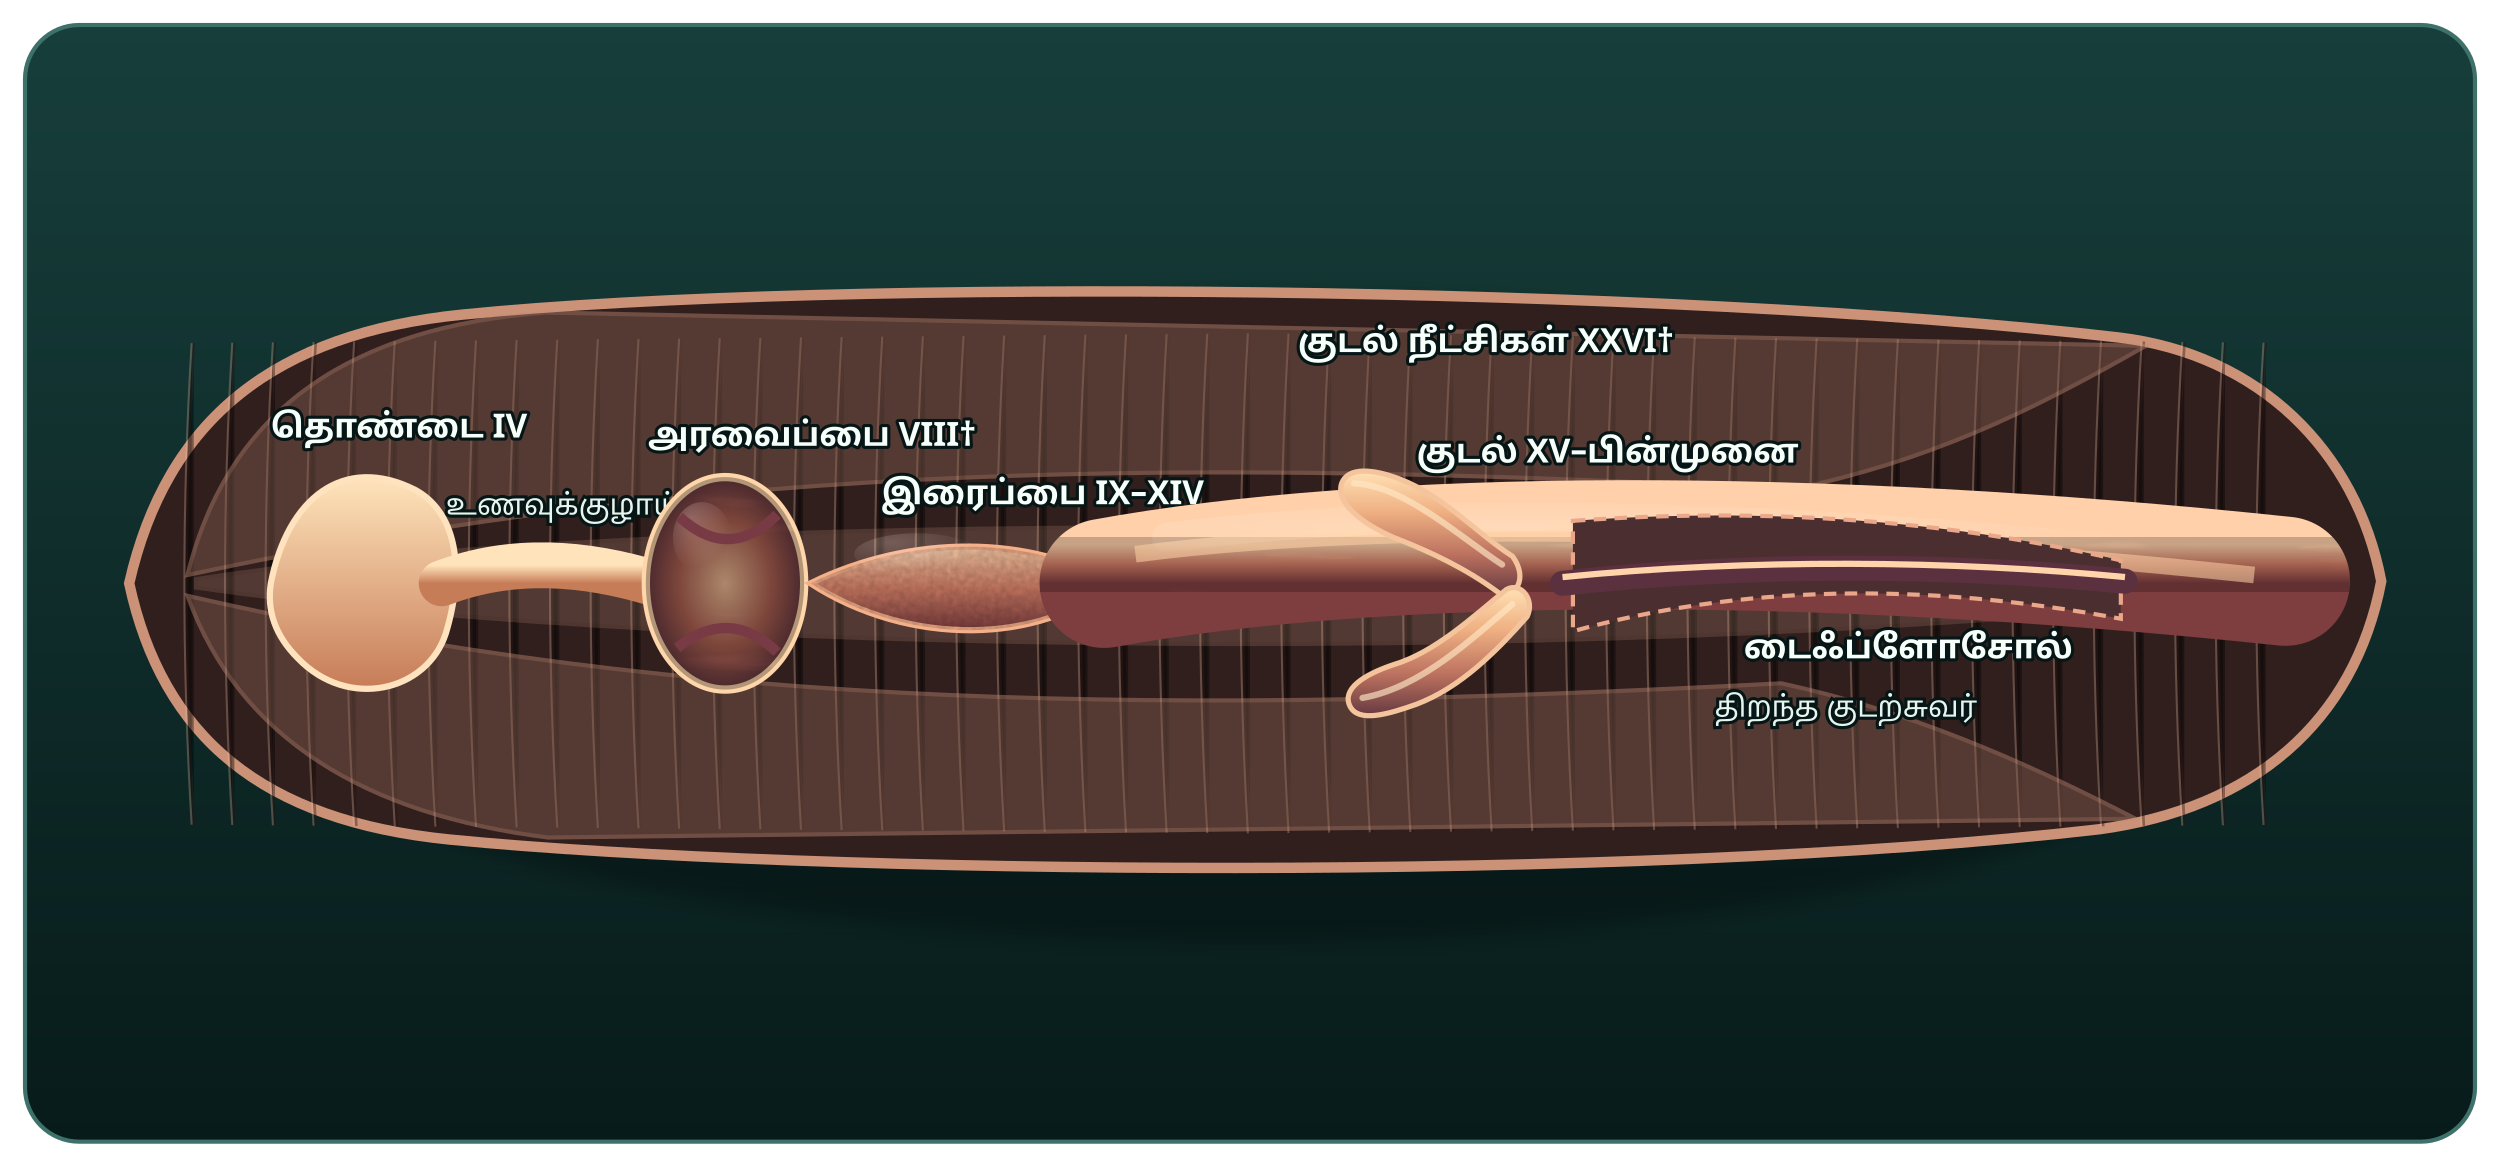
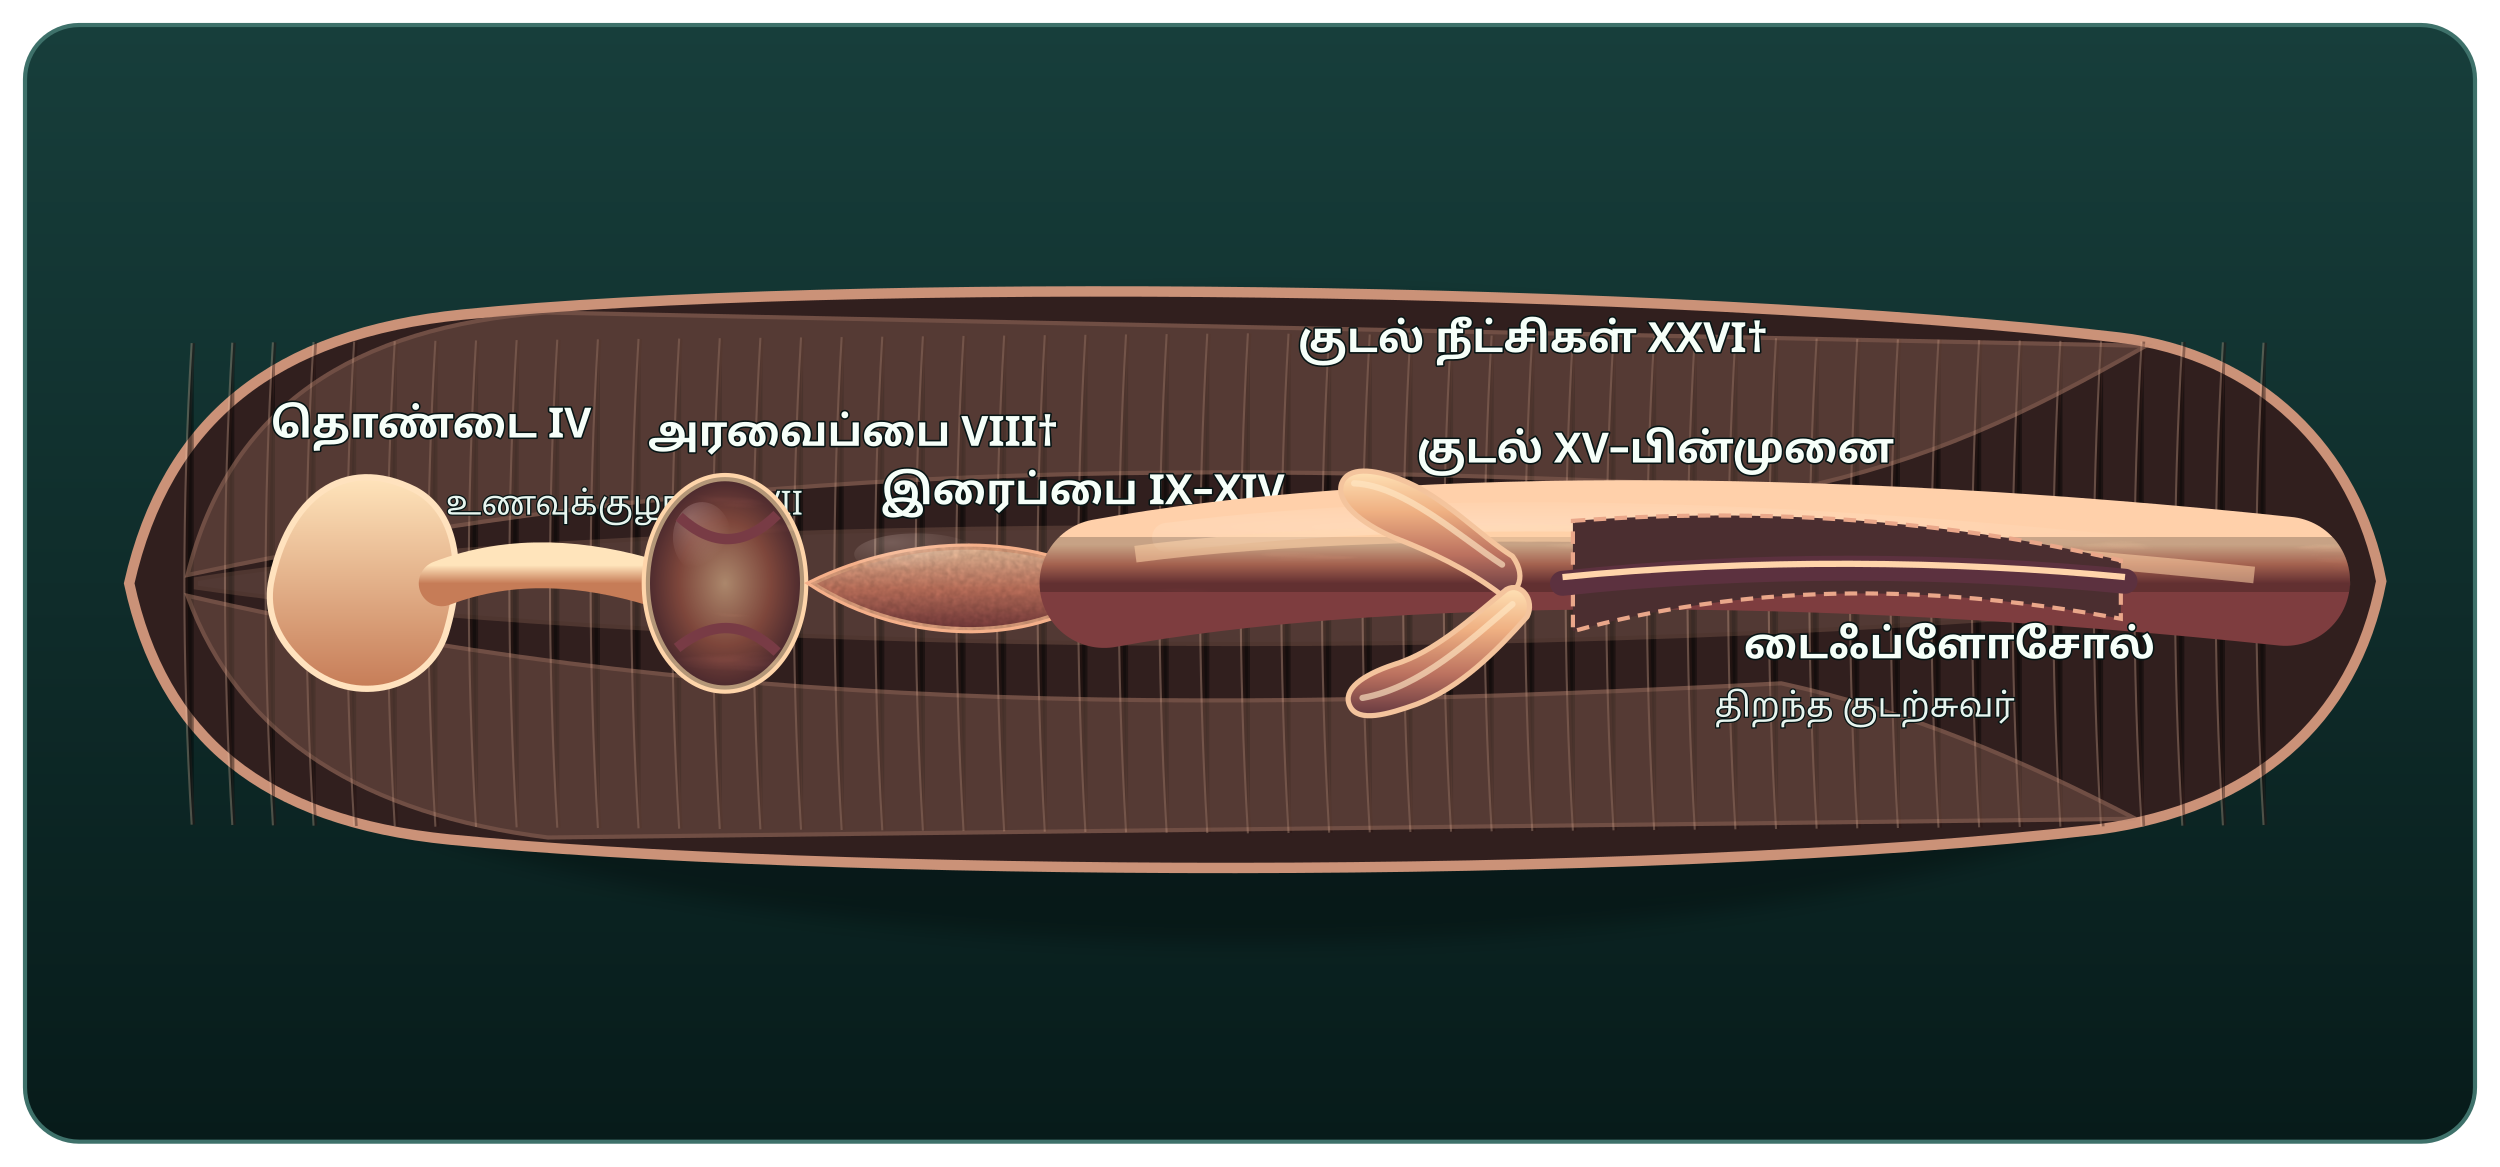
<svg xmlns="http://www.w3.org/2000/svg" id="anatomySvg" viewBox="0 0 1200 560" role="group" aria-labelledby="svgTitle svgDesc" style="transform: none; display: block;" lang="ta" xml:lang="ta" width="1200" height="560" class="motion-paused">
  <defs>
    <linearGradient id="trayGrad" x1="0" y1="0" x2="0" y2="1">
      <stop stop-color="#173e3b" />
      <stop offset="1" stop-color="#071b1a" />
    </linearGradient>
    <linearGradient id="skinGrad" x1="0" y1="0" x2="0" y2="1">
      <stop stop-color="#b87f69" />
      <stop offset=".42" stop-color="#8b5b4b" />
      <stop offset="1" stop-color="#593c35" />
    </linearGradient>
    <linearGradient id="gutGrad" x1="0" y1="0" x2="0" y2="1">
      <stop stop-color="#ffd0aa" />
      <stop offset=".5" stop-color="#d37e66" />
      <stop offset="1" stop-color="#7e3d3f" />
    </linearGradient>
    <linearGradient id="gutLight" x1="0" y1="0" x2="0" y2="1">
      <stop stop-color="#ffe4bb" />
      <stop offset="1" stop-color="#c67c57" />
    </linearGradient>
    <radialGradient id="gizzardGrad">
      <stop stop-color="#f4c099" />
      <stop offset=".58" stop-color="#b36454" />
      <stop offset="1" stop-color="#683940" />
    </radialGradient>
    <linearGradient id="vesselGrad" x1="0" y1="0" x2="1" y2="0">
      <stop stop-color="#8e1e34" />
      <stop offset=".45" stop-color="#ff6670" />
      <stop offset="1" stop-color="#8e1e34" />
    </linearGradient>
    <radialGradient id="reproGrad">
      <stop stop-color="#f3c8ff" />
      <stop offset=".7" stop-color="#a958c6" />
      <stop offset="1" stop-color="#54295f" />
    </radialGradient>
    <filter id="soft">
      <feGaussianBlur stdDeviation="5" />
    </filter>
    <marker id="arrowRed" markerWidth="8" markerHeight="8" refX="6" refY="3" orient="auto">
      <path d="M0 0L6 3L0 6Z" fill="#ff8991" />
    </marker>
    <marker id="arrowBlue" markerWidth="8" markerHeight="8" refX="6" refY="3" orient="auto">
      <path d="M0 0L6 3L0 6Z" fill="#7bd8ff" />
    </marker>
    <filter id="organicTexture" x="-20%" y="-20%" width="140%" height="140%">
      <feTurbulence type="fractalNoise" baseFrequency="0.012 0.09" numOctaves="4" seed="7" result="grain" />
      <feColorMatrix in="grain" type="matrix" values="0 0 0 0 0  0 0 0 0 0  0 0 0 0 0  0.85 0.85 0.85 0 0" result="grainAlpha" />
      <feComposite in="grainAlpha" in2="SourceGraphic" operator="in" />
    </filter>
    <filter id="fineGrain" x="-20%" y="-20%" width="140%" height="140%">
      <feTurbulence type="fractalNoise" baseFrequency="0.35" numOctaves="2" seed="3" result="fine" />
      <feColorMatrix in="fine" type="matrix" values="0 0 0 0 0  0 0 0 0 0  0 0 0 0 0  0.5 0.5 0.5 0 0" result="fineAlpha" />
      <feComposite in="fineAlpha" in2="SourceGraphic" operator="in" />
    </filter>
    <radialGradient id="glossHi" cx="34%" cy="20%" r="60%">
      <stop offset="0" stop-color="#fff" stop-opacity=".55" />
      <stop offset=".45" stop-color="#fff" stop-opacity=".1" />
      <stop offset="1" stop-color="#fff" stop-opacity="0" />
    </radialGradient>
    <radialGradient id="glossHiSmall" cx="30%" cy="22%" r="70%">
      <stop offset="0" stop-color="#fff" stop-opacity=".7" />
      <stop offset="1" stop-color="#fff" stop-opacity="0" />
    </radialGradient>
    <linearGradient id="skinGrad2" x1="0" y1="0" x2="0" y2="1">
      <stop stop-color="#c68a70" offset="0" />
      <stop offset=".18" stop-color="#a8664f" />
      <stop offset=".5" stop-color="#7d4438" />
      <stop offset=".78" stop-color="#5a352f" />
      <stop offset="1" stop-color="#3c211f" />
    </linearGradient>
    <radialGradient id="fleshGlow" cx="50%" cy="35%" r="65%">
      <stop offset="0" stop-color="#ffe0c8" stop-opacity=".5" />
      <stop offset="1" stop-color="#ffe0c8" stop-opacity="0" />
    </radialGradient>
    <clipPath id="externalClip">
      <path d="M65 280 C88 227 136 190 220 186 C470 180 841 183 1050 208 C1112 217 1140 245 1145 280 C1138 324 1095 350 1044 358 C784 384 420 377 218 374 C133 371 87 330 65 280 Z" />
    </clipPath>
    <linearGradient id="caecumPolish" x1="0" y1="0" x2="0" y2="1">
      <stop offset="0" stop-color="#ffe1b5" />
      <stop offset="0.33" stop-color="#efb082" />
      <stop offset="0.68" stop-color="#bb715f" />
      <stop offset="1" stop-color="#663940" />
    </linearGradient>
    <linearGradient id="nervePolish" x1="0" y1="0" x2="0" y2="1">
      <stop offset="0" stop-color="#fff3c1" />
      <stop offset="0.28" stop-color="#ffe179" />
      <stop offset="0.65" stop-color="#d8a43a" />
      <stop offset="1" stop-color="#805424" />
    </linearGradient>
    <linearGradient id="epidermisPolish" x1="0" y1="0" x2="0" y2="1">
      <stop offset="0" stop-color="#f8ccad" />
      <stop offset="0.4" stop-color="#d99c80" />
      <stop offset="1" stop-color="#8f594f" />
    </linearGradient>
    <linearGradient id="skinDepthPolish" x1="0" y1="0" x2="0" y2="1">
      <stop offset="0" stop-color="#b77d6c" />
      <stop offset="0.55" stop-color="#734e48" />
      <stop offset="1" stop-color="#382e32" />
    </linearGradient>
    <linearGradient id="mucusPolish" x1="0" y1="0" x2="0" y2="1">
      <stop offset="0" stop-color="#e6fcff" />
      <stop offset="0.28" stop-color="#ade4e5" />
      <stop offset="1" stop-color="#487f89" />
    </linearGradient>
    <radialGradient id="ganglionPolish" cx=".33" cy=".22" r=".85">
      <stop offset="0" stop-color="#fff8d2" />
      <stop offset="0.38" stop-color="#f7d565" />
      <stop offset="1" stop-color="#957026" />
    </radialGradient>
    <marker id="arrowGasIn" markerWidth="12" markerHeight="12" refX="10" refY="6" orient="auto" markerUnits="userSpaceOnUse">
      <path d="M0 0L12 6L0 12Z" fill="#85e2ff" />
    </marker>
    <marker id="arrowGasOut" markerWidth="12" markerHeight="12" refX="10" refY="6" orient="auto" markerUnits="userSpaceOnUse">
      <path d="M0 0L12 6L0 12Z" fill="#ffb0b7" />
    </marker>
  </defs>
  <rect x="12" y="12" width="1176" height="536" rx="26" fill="url(#trayGrad)" stroke="#3e716a" stroke-width="2" />
  <ellipse cx="600" cy="297" rx="526" ry="155" fill="#000" opacity=".28" filter="url(#soft)" id="bodyShadow" style="display: inline;" />
  <path id="bodyBase" d="M62 280C80 201 132 160 222 151C402 133 802 137 1017 162C1084 170 1131 216 1143 279C1130 347 1081 388 1008 398C785 424 389 420 216 403C126 394 78 354 62 280Z" fill="#311f1e" stroke="#cb9278" stroke-width="5" style="display: inline;" />
  <g id="segments" aria-hidden="true" style="display: inline;">
    <path class="segment-shadow" d="M93 164.68Q86 280 93 395.84" style="stroke: #2a1210; stroke-width: 1.4; opacity: 0.4;" />
    <path class="segment-line" d="M92 164.68Q85 280 92 395.84" style="stroke: #f0c6a8; stroke-width: 1; opacity: 0.28;" />
    <path class="segment-shadow" d="M112.5 164.5Q105.5 280 112.5 396" style="stroke: #2a1210; stroke-width: 1.4; opacity: 0.4;" />
    <path class="segment-line" d="M111.5 164.5Q104.5 280 111.5 396" style="stroke: #f0c6a8; stroke-width: 1; opacity: 0.28;" />
    <path class="segment-shadow" d="M132 164.32Q125 280 132 396.16" style="stroke: #2a1210; stroke-width: 1.4; opacity: 0.4;" />
    <path class="segment-line" d="M131 164.32Q124 280 131 396.16" style="stroke: #f0c6a8; stroke-width: 1; opacity: 0.28;" />
    <path class="segment-shadow" d="M151.5 164.14Q144.5 280 151.5 396.32" style="stroke: #2a1210; stroke-width: 1.4; opacity: 0.4;" />
    <path class="segment-line" d="M150.5 164.14Q143.5 280 150.5 396.32" style="stroke: #f0c6a8; stroke-width: 1; opacity: 0.28;" />
    <path class="segment-shadow" d="M171 163.96Q164 280 171 396.48" style="stroke: #2a1210; stroke-width: 1.4; opacity: 0.4;" />
    <path class="segment-line" d="M170 163.96Q163 280 170 396.48" style="stroke: #f0c6a8; stroke-width: 1; opacity: 0.28;" />
    <path class="segment-shadow" d="M190.5 163.78Q183.5 280 190.5 396.64" style="stroke: #2a1210; stroke-width: 1.4; opacity: 0.4;" />
    <path class="segment-line" d="M189.5 163.78Q182.5 280 189.5 396.64" style="stroke: #f0c6a8; stroke-width: 1; opacity: 0.28;" />
    <path class="segment-shadow" d="M210 163.6Q203 280 210 396.8" style="stroke: #2a1210; stroke-width: 1.4; opacity: 0.4;" />
    <path class="segment-line" d="M209 163.6Q202 280 209 396.8" style="stroke: #f0c6a8; stroke-width: 1; opacity: 0.28;" />
    <path class="segment-shadow" d="M229.5 163.42Q222.5 280 229.5 396.96" style="stroke: #2a1210; stroke-width: 1.4; opacity: 0.4;" />
    <path class="segment-line" d="M228.5 163.42Q221.5 280 228.5 396.96" style="stroke: #f0c6a8; stroke-width: 1; opacity: 0.28;" />
    <path class="segment-shadow" d="M249 163.24Q242 280 249 397.12" style="stroke: #2a1210; stroke-width: 1.4; opacity: 0.4;" />
    <path class="segment-line" d="M248 163.24Q241 280 248 397.12" style="stroke: #f0c6a8; stroke-width: 1; opacity: 0.28;" />
    <path class="segment-shadow" d="M268.5 163.06Q261.5 280 268.5 397.28" style="stroke: #2a1210; stroke-width: 1.4; opacity: 0.4;" />
    <path class="segment-line" d="M267.5 163.06Q260.5 280 267.5 397.28" style="stroke: #f0c6a8; stroke-width: 1; opacity: 0.28;" />
    <path class="segment-shadow" d="M288 162.88Q281 280 288 397.44" style="stroke: #2a1210; stroke-width: 1.4; opacity: 0.4;" />
    <path class="segment-line" d="M287 162.88Q280 280 287 397.44" style="stroke: #f0c6a8; stroke-width: 1; opacity: 0.28;" />
    <path class="segment-shadow" d="M307.5 162.7Q300.5 280 307.5 397.6" style="stroke: #2a1210; stroke-width: 1.4; opacity: 0.4;" />
    <path class="segment-line" d="M306.5 162.7Q299.5 280 306.5 397.6" style="stroke: #f0c6a8; stroke-width: 1; opacity: 0.28;" />
    <path class="segment-shadow" d="M327 162.52Q320 280 327 397.76" style="stroke: #2a1210; stroke-width: 1.4; opacity: 0.4;" />
    <path class="segment-line" d="M326 162.52Q319 280 326 397.76" style="stroke: #f0c6a8; stroke-width: 1; opacity: 0.28;" />
    <path class="segment-shadow" d="M346.5 162.34Q339.5 280 346.5 397.92" style="stroke: #2a1210; stroke-width: 1.4; opacity: 0.4;" />
    <path class="segment-line" d="M345.5 162.34Q338.5 280 345.5 397.92" style="stroke: #f0c6a8; stroke-width: 1; opacity: 0.28;" />
    <path class="segment-shadow" d="M366 162.16Q359 280 366 398.08" style="stroke: #2a1210; stroke-width: 1.4; opacity: 0.4;" />
    <path class="segment-line" d="M365 162.16Q358 280 365 398.08" style="stroke: #f0c6a8; stroke-width: 1; opacity: 0.28;" />
    <path class="segment-shadow" d="M385.5 161.98Q378.5 280 385.5 398.24" style="stroke: #2a1210; stroke-width: 1.4; opacity: 0.4;" />
    <path class="segment-line" d="M384.5 161.98Q377.5 280 384.5 398.24" style="stroke: #f0c6a8; stroke-width: 1; opacity: 0.28;" />
    <path class="segment-shadow" d="M405 161.8Q398 280 405 398.4" style="stroke: #2a1210; stroke-width: 1.4; opacity: 0.4;" />
    <path class="segment-line" d="M404 161.8Q397 280 404 398.4" style="stroke: #f0c6a8; stroke-width: 1; opacity: 0.28;" />
    <path class="segment-shadow" d="M424.5 161.62Q417.5 280 424.5 398.56" style="stroke: #2a1210; stroke-width: 1.4; opacity: 0.4;" />
    <path class="segment-line" d="M423.5 161.62Q416.5 280 423.5 398.56" style="stroke: #f0c6a8; stroke-width: 1; opacity: 0.28;" />
    <path class="segment-shadow" d="M444 161.44Q437 280 444 398.72" style="stroke: #2a1210; stroke-width: 1.4; opacity: 0.4;" />
    <path class="segment-line" d="M443 161.44Q436 280 443 398.72" style="stroke: #f0c6a8; stroke-width: 1; opacity: 0.28;" />
    <path class="segment-shadow" d="M463.5 161.26Q456.5 280 463.5 398.88" style="stroke: #2a1210; stroke-width: 1.4; opacity: 0.4;" />
    <path class="segment-line" d="M462.5 161.26Q455.5 280 462.5 398.88" style="stroke: #f0c6a8; stroke-width: 1; opacity: 0.28;" />
    <path class="segment-shadow" d="M483 161.08Q476 280 483 399.04" style="stroke: #2a1210; stroke-width: 1.4; opacity: 0.4;" />
    <path class="segment-line" d="M482 161.08Q475 280 482 399.04" style="stroke: #f0c6a8; stroke-width: 1; opacity: 0.28;" />
    <path class="segment-shadow" d="M502.5 160.9Q495.5 280 502.5 399.2" style="stroke: #2a1210; stroke-width: 1.4; opacity: 0.4;" />
    <path class="segment-line" d="M501.5 160.9Q494.5 280 501.5 399.2" style="stroke: #f0c6a8; stroke-width: 1; opacity: 0.28;" />
    <path class="segment-shadow" d="M522 160.72Q515 280 522 399.36" style="stroke: #2a1210; stroke-width: 1.4; opacity: 0.4;" />
    <path class="segment-line" d="M521 160.72Q514 280 521 399.36" style="stroke: #f0c6a8; stroke-width: 1; opacity: 0.28;" />
    <path class="segment-shadow" d="M541.5 160.54Q534.5 280 541.5 399.52" style="stroke: #2a1210; stroke-width: 1.4; opacity: 0.4;" />
    <path class="segment-line" d="M540.5 160.54Q533.5 280 540.5 399.52" style="stroke: #f0c6a8; stroke-width: 1; opacity: 0.28;" />
    <path class="segment-shadow" d="M561 160.36Q554 280 561 399.68" style="stroke: #2a1210; stroke-width: 1.4; opacity: 0.4;" />
    <path class="segment-line" d="M560 160.36Q553 280 560 399.68" style="stroke: #f0c6a8; stroke-width: 1; opacity: 0.28;" />
    <path class="segment-shadow" d="M580.5 160.18Q573.5 280 580.5 399.84" style="stroke: #2a1210; stroke-width: 1.4; opacity: 0.4;" />
    <path class="segment-line" d="M579.5 160.18Q572.5 280 579.5 399.84" style="stroke: #f0c6a8; stroke-width: 1; opacity: 0.28;" />
    <path class="segment-shadow" d="M600 160Q593 280 600 400" style="stroke: #2a1210; stroke-width: 1.4; opacity: 0.4;" />
    <path class="segment-line" d="M599 160Q592 280 599 400" style="stroke: #f0c6a8; stroke-width: 1; opacity: 0.28;" />
    <path class="segment-shadow" d="M619.5 160.18Q612.5 280 619.5 399.84" style="stroke: #2a1210; stroke-width: 1.4; opacity: 0.4;" />
    <path class="segment-line" d="M618.5 160.18Q611.5 280 618.5 399.84" style="stroke: #f0c6a8; stroke-width: 1; opacity: 0.28;" />
    <path class="segment-shadow" d="M639 160.36Q632 280 639 399.68" style="stroke: #2a1210; stroke-width: 1.4; opacity: 0.4;" />
    <path class="segment-line" d="M638 160.36Q631 280 638 399.68" style="stroke: #f0c6a8; stroke-width: 1; opacity: 0.28;" />
    <path class="segment-shadow" d="M658.5 160.54Q651.5 280 658.5 399.52" style="stroke: #2a1210; stroke-width: 1.4; opacity: 0.4;" />
    <path class="segment-line" d="M657.5 160.54Q650.5 280 657.5 399.52" style="stroke: #f0c6a8; stroke-width: 1; opacity: 0.28;" />
    <path class="segment-shadow" d="M678 160.72Q671 280 678 399.36" style="stroke: #2a1210; stroke-width: 1.4; opacity: 0.4;" />
    <path class="segment-line" d="M677 160.72Q670 280 677 399.36" style="stroke: #f0c6a8; stroke-width: 1; opacity: 0.28;" />
    <path class="segment-shadow" d="M697.5 160.9Q690.5 280 697.5 399.2" style="stroke: #2a1210; stroke-width: 1.4; opacity: 0.4;" />
    <path class="segment-line" d="M696.5 160.9Q689.5 280 696.5 399.2" style="stroke: #f0c6a8; stroke-width: 1; opacity: 0.28;" />
    <path class="segment-shadow" d="M717 161.08Q710 280 717 399.04" style="stroke: #2a1210; stroke-width: 1.4; opacity: 0.4;" />
    <path class="segment-line" d="M716 161.08Q709 280 716 399.04" style="stroke: #f0c6a8; stroke-width: 1; opacity: 0.28;" />
    <path class="segment-shadow" d="M736.5 161.26Q729.5 280 736.5 398.88" style="stroke: #2a1210; stroke-width: 1.4; opacity: 0.4;" />
    <path class="segment-line" d="M735.5 161.26Q728.5 280 735.5 398.88" style="stroke: #f0c6a8; stroke-width: 1; opacity: 0.28;" />
    <path class="segment-shadow" d="M756 161.44Q749 280 756 398.72" style="stroke: #2a1210; stroke-width: 1.4; opacity: 0.4;" />
    <path class="segment-line" d="M755 161.44Q748 280 755 398.72" style="stroke: #f0c6a8; stroke-width: 1; opacity: 0.28;" />
    <path class="segment-shadow" d="M775.5 161.62Q768.5 280 775.5 398.56" style="stroke: #2a1210; stroke-width: 1.4; opacity: 0.4;" />
    <path class="segment-line" d="M774.5 161.62Q767.5 280 774.5 398.56" style="stroke: #f0c6a8; stroke-width: 1; opacity: 0.28;" />
    <path class="segment-shadow" d="M795 161.8Q788 280 795 398.4" style="stroke: #2a1210; stroke-width: 1.4; opacity: 0.4;" />
    <path class="segment-line" d="M794 161.8Q787 280 794 398.4" style="stroke: #f0c6a8; stroke-width: 1; opacity: 0.28;" />
    <path class="segment-shadow" d="M814.5 161.98Q807.5 280 814.5 398.24" style="stroke: #2a1210; stroke-width: 1.4; opacity: 0.4;" />
    <path class="segment-line" d="M813.5 161.98Q806.5 280 813.5 398.24" style="stroke: #f0c6a8; stroke-width: 1; opacity: 0.28;" />
    <path class="segment-shadow" d="M834 162.16Q827 280 834 398.08" style="stroke: #2a1210; stroke-width: 1.4; opacity: 0.4;" />
    <path class="segment-line" d="M833 162.16Q826 280 833 398.08" style="stroke: #f0c6a8; stroke-width: 1; opacity: 0.28;" />
    <path class="segment-shadow" d="M853.5 162.34Q846.5 280 853.5 397.92" style="stroke: #2a1210; stroke-width: 1.4; opacity: 0.4;" />
    <path class="segment-line" d="M852.5 162.34Q845.5 280 852.5 397.92" style="stroke: #f0c6a8; stroke-width: 1; opacity: 0.28;" />
    <path class="segment-shadow" d="M873 162.52Q866 280 873 397.76" style="stroke: #2a1210; stroke-width: 1.4; opacity: 0.4;" />
    <path class="segment-line" d="M872 162.52Q865 280 872 397.76" style="stroke: #f0c6a8; stroke-width: 1; opacity: 0.28;" />
    <path class="segment-shadow" d="M892.5 162.7Q885.5 280 892.5 397.6" style="stroke: #2a1210; stroke-width: 1.4; opacity: 0.4;" />
    <path class="segment-line" d="M891.5 162.7Q884.5 280 891.5 397.6" style="stroke: #f0c6a8; stroke-width: 1; opacity: 0.28;" />
    <path class="segment-shadow" d="M912 162.88Q905 280 912 397.44" style="stroke: #2a1210; stroke-width: 1.4; opacity: 0.4;" />
    <path class="segment-line" d="M911 162.88Q904 280 911 397.44" style="stroke: #f0c6a8; stroke-width: 1; opacity: 0.28;" />
    <path class="segment-shadow" d="M931.5 163.06Q924.5 280 931.5 397.28" style="stroke: #2a1210; stroke-width: 1.4; opacity: 0.4;" />
    <path class="segment-line" d="M930.5 163.06Q923.5 280 930.5 397.28" style="stroke: #f0c6a8; stroke-width: 1; opacity: 0.28;" />
    <path class="segment-shadow" d="M951 163.24Q944 280 951 397.12" style="stroke: #2a1210; stroke-width: 1.4; opacity: 0.4;" />
    <path class="segment-line" d="M950 163.24Q943 280 950 397.12" style="stroke: #f0c6a8; stroke-width: 1; opacity: 0.28;" />
    <path class="segment-shadow" d="M970.5 163.42Q963.5 280 970.5 396.96" style="stroke: #2a1210; stroke-width: 1.4; opacity: 0.4;" />
    <path class="segment-line" d="M969.5 163.42Q962.5 280 969.5 396.96" style="stroke: #f0c6a8; stroke-width: 1; opacity: 0.28;" />
    <path class="segment-shadow" d="M990 163.6Q983 280 990 396.8" style="stroke: #2a1210; stroke-width: 1.4; opacity: 0.4;" />
    <path class="segment-line" d="M989 163.6Q982 280 989 396.8" style="stroke: #f0c6a8; stroke-width: 1; opacity: 0.28;" />
    <path class="segment-shadow" d="M1009.5 163.78Q1002.5 280 1009.5 396.64" style="stroke: #2a1210; stroke-width: 1.4; opacity: 0.4;" />
    <path class="segment-line" d="M1008.5 163.78Q1001.5 280 1008.5 396.64" style="stroke: #f0c6a8; stroke-width: 1; opacity: 0.28;" />
    <path class="segment-shadow" d="M1029 163.96Q1022 280 1029 396.48" style="stroke: #2a1210; stroke-width: 1.4; opacity: 0.4;" />
    <path class="segment-line" d="M1028 163.96Q1021 280 1028 396.48" style="stroke: #f0c6a8; stroke-width: 1; opacity: 0.28;" />
    <path class="segment-shadow" d="M1048.5 164.14Q1041.5 280 1048.5 396.32" style="stroke: #2a1210; stroke-width: 1.4; opacity: 0.4;" />
    <path class="segment-line" d="M1047.5 164.14Q1040.5 280 1047.5 396.32" style="stroke: #f0c6a8; stroke-width: 1; opacity: 0.28;" />
    <path class="segment-shadow" d="M1068 164.32Q1061 280 1068 396.16" style="stroke: #2a1210; stroke-width: 1.4; opacity: 0.4;" />
    <path class="segment-line" d="M1067 164.32Q1060 280 1067 396.16" style="stroke: #f0c6a8; stroke-width: 1; opacity: 0.28;" />
    <path class="segment-shadow" d="M1087.5 164.5Q1080.5 280 1087.5 396" style="stroke: #2a1210; stroke-width: 1.4; opacity: 0.4;" />
    <path class="segment-line" d="M1086.5 164.5Q1079.5 280 1086.5 396" style="stroke: #f0c6a8; stroke-width: 1; opacity: 0.28;" />
  </g>
  <g id="internalFlaps" aria-hidden="true" style="display: inline;">
    <path class="flap" d="M90 276C110 195 170 157 262 150L1030 166C972 199 926 221 860 235C573 220 345 221 90 276Z" style="fill: #835d4f; stroke: #c18b74; stroke-width: 2; opacity: 0.44;" />
    <path class="flap" d="M90 286C115 355 176 391 263 402L1025 393C969 364 915 341 855 328C566 343 335 342 90 286Z" style="fill: #835d4f; stroke: #c18b74; stroke-width: 2; opacity: 0.44;" />
    <path d="M94 278C310 244 813 245 1128 280C840 320 335 317 94 282Z" fill="#e9b394" opacity=".18" stroke="#d9a080" stroke-width="2" />
  </g>
  <g id="layer-digestive" class="layer active" style="display: inline;">
    <g class="svg-structure" data-structure="pharynx" tabindex="0" role="button" aria-hidden="false" aria-disabled="false" aria-label="தசைமிகு தொண்டை">
      <ellipse class="hit" cx="176" cy="280" rx="55" ry="66" style="fill: none; stroke: none; stroke-width: 12px;" />
      <path d="M130 280C138 239 165 218 199 235C218 245 224 271 214 304C205 332 167 341 143 316C132 305 128 293 130 280Z" fill="url(#gutLight)" stroke="#ffe2be" stroke-width="3" />
-       <text x="130" y="210" class="organ-label" data-en-label="Pharynx IV" data-en-x="130" data-en-y="210" data-en-font="" lang="ta" xml:lang="ta" style="font-size: 16px; fill: #f6fff9; stroke: #061515; stroke-width: 3; stroke-linejoin: round; font-weight: 700; letter-spacing: 0; font-family: Noto Sans Tamil;" paint-order="stroke" id="proof-label-0">
+       <text x="130" y="210" class="organ-label" data-en-label="Pharynx IV" data-en-x="130" data-en-y="210" data-en-font="" lang="ta" xml:lang="ta" style="font-size: 20px; fill: #f6fff9; stroke: #061515; stroke-width: 1.5; stroke-linejoin: round; font-weight: 750; letter-spacing: 0; font-family: Noto Sans Tamil;" paint-order="stroke" id="proof-label-0">
        <tspan x="130" dy="0">தொண்டை IV</tspan>
      </text>
    </g>
    <g class="svg-structure" data-structure="oesophagus" tabindex="0" role="button" aria-hidden="false" aria-disabled="false" aria-label="உணவுக்குழாய்">
      <path class="hit" d="M212 280C246 267 281 270 314 280" fill="none" stroke="transparent" stroke-width="45" style="fill: none; stroke: none; stroke-width: 12px;" />
      <path d="M212 280C246 267 281 270 314 280" fill="none" stroke="url(#gutLight)" stroke-width="22" stroke-linecap="round" />
-       <text x="214" y="247" class="micro-label" data-en-label="Oesophagus V–VII" data-en-x="224" data-en-y="246" data-en-font="" lang="ta" xml:lang="ta" style="font-size: 14px; fill: #e7f5ef; stroke: #061515; stroke-width: 3; letter-spacing: 0; font-family: Noto Sans Tamil;" paint-order="stroke" id="proof-label-1">
+       <text x="214" y="247" class="micro-label" data-en-label="Oesophagus V–VII" data-en-x="224" data-en-y="246" data-en-font="" lang="ta" xml:lang="ta" style="font-size: 16px; fill: #e7f5ef; stroke: #061515; stroke-width: 1.2; letter-spacing: 0; font-family: Noto Sans Tamil;" paint-order="stroke" id="proof-label-1">
        <tspan x="214" dy="0">உணவுக்குழாய் V–VII</tspan>
      </text>
    </g>
    <g class="svg-structure" data-structure="gizzard" tabindex="0" role="button" aria-hidden="false" aria-disabled="false" aria-label="அரவைப்பை">
      <ellipse class="hit" cx="348" cy="280" rx="48" ry="63" style="fill: none; stroke: none; stroke-width: 12px;" />
      <ellipse cx="348" cy="280" rx="38" ry="51" fill="url(#gizzardGrad)" stroke="#ffd5aa" stroke-width="4" />
      <ellipse cx="348" cy="280" rx="38" ry="51" fill="#3a1418" filter="url(#organicTexture)" opacity=".3" style="mix-blend-mode:multiply;pointer-events:none" class="texture-overlay" />
      <ellipse cx="337" cy="258" rx="14" ry="17" fill="url(#glossHiSmall)" style="mix-blend-mode:soft-light;pointer-events:none" />
      <path d="M326 248Q350 270 373 247M325 311Q350 291 373 313" fill="none" stroke="#783b45" stroke-width="5" />
-       <text x="311" y="214" class="organ-label" data-en-label="Gizzard VIII†" data-en-x="311" data-en-y="214" data-en-font="" lang="ta" xml:lang="ta" style="font-size: 16px; fill: #f6fff9; stroke: #061515; stroke-width: 3; stroke-linejoin: round; font-weight: 700; letter-spacing: 0; font-family: Noto Sans Tamil;" paint-order="stroke" id="proof-label-2">
+       <text x="311" y="214" class="organ-label" data-en-label="Gizzard VIII†" data-en-x="311" data-en-y="214" data-en-font="" lang="ta" xml:lang="ta" style="font-size: 20px; fill: #f6fff9; stroke: #061515; stroke-width: 1.5; stroke-linejoin: round; font-weight: 750; letter-spacing: 0; font-family: Noto Sans Tamil;" paint-order="stroke" id="proof-label-2">
        <tspan x="311" dy="0">அரவைப்பை VIII†</tspan>
      </text>
    </g>
    <g class="svg-structure" data-structure="stomach" tabindex="0" role="button" aria-hidden="false" aria-disabled="false" aria-label="சுரப்புமிகு இரைப்பை">
      <path class="hit" d="M389 280C438 256 495 257 534 280C500 309 437 311 389 280Z" style="fill: none; stroke: none; stroke-width: 12px;" />
      <path d="M389 280C438 256 495 257 534 280C500 309 437 311 389 280Z" fill="url(#gutGrad)" stroke="#f5b08a" stroke-width="3" />
      <path d="M389 280C438 256 495 257 534 280C500 309 437 311 389 280Z" fill="#3a1418" filter="url(#fineGrain)" opacity=".22" style="mix-blend-mode:multiply;pointer-events:none" class="texture-overlay" />
      <ellipse cx="440" cy="266" rx="30" ry="10" fill="url(#glossHiSmall)" opacity=".8" style="mix-blend-mode:soft-light;pointer-events:none" />
-       <text x="423" y="242" class="organ-label" data-en-label="Stomach IX–XIV" data-en-x="423" data-en-y="242" data-en-font="" lang="ta" xml:lang="ta" style="font-size: 16px; fill: #f6fff9; stroke: #061515; stroke-width: 3; stroke-linejoin: round; font-weight: 700; letter-spacing: 0; font-family: Noto Sans Tamil;" paint-order="stroke" id="proof-label-3">
+       <text x="423" y="242" class="organ-label" data-en-label="Stomach IX–XIV" data-en-x="423" data-en-y="242" data-en-font="" lang="ta" xml:lang="ta" style="font-size: 20px; fill: #f6fff9; stroke: #061515; stroke-width: 1.5; stroke-linejoin: round; font-weight: 750; letter-spacing: 0; font-family: Noto Sans Tamil;" paint-order="stroke" id="proof-label-3">
        <tspan x="423" dy="0">இரைப்பை IX–XIV</tspan>
      </text>
    </g>
    <g class="svg-structure" data-structure="intestine" tabindex="0" role="button" aria-hidden="false" aria-disabled="false" aria-label="குடல்">
      <path class="hit" d="M530 280C661 256 869 255 1097 279" fill="none" stroke="transparent" stroke-width="82" style="fill: none; stroke: none; stroke-width: 12px;" />
      <path d="M530 280C661 256 869 255 1097 279" fill="none" stroke="url(#gutGrad)" stroke-width="62" stroke-linecap="round" />
      <path d="M530 280C661 256 869 255 1097 279" fill="none" stroke="#2a0f12" stroke-width="62" stroke-linecap="round" filter="url(#organicTexture)" opacity=".22" style="mix-blend-mode:multiply;pointer-events:none" class="texture-overlay" />
      <path d="M545 266C683 248 892 256 1082 276" fill="none" stroke="#ffd1a5" stroke-width="8" opacity=".55" />
      <path d="M560 258C700 240 880 248 1075 270" fill="none" stroke="url(#glossHiSmall)" stroke-width="14" stroke-linecap="round" opacity=".6" style="mix-blend-mode:soft-light;pointer-events:none" />
-       <text x="680" y="222" class="organ-label" data-en-label="Intestine XV–posterior" data-en-x="680" data-en-y="222" data-en-font="" lang="ta" xml:lang="ta" style="font-size: 16px; fill: #f6fff9; stroke: #061515; stroke-width: 3; stroke-linejoin: round; font-weight: 700; letter-spacing: 0; font-family: Noto Sans Tamil;" paint-order="stroke" id="proof-label-4">
+       <text x="680" y="222" class="organ-label" data-en-label="Intestine XV–posterior" data-en-x="680" data-en-y="222" data-en-font="" lang="ta" xml:lang="ta" style="font-size: 20px; fill: #f6fff9; stroke: #061515; stroke-width: 1.5; stroke-linejoin: round; font-weight: 750; letter-spacing: 0; font-family: Noto Sans Tamil;" paint-order="stroke" id="proof-label-4">
        <tspan x="680" dy="0">குடல் XV–பின்முனை</tspan>
      </text>
    </g>
    <g class="svg-structure" data-structure="intestinal-caeca" tabindex="0" role="button" aria-hidden="false" aria-disabled="false" aria-label="குடல் நீட்சிகள்">
      <rect class="hit" x="625" y="190" width="130" height="170" rx="30" style="fill: none; stroke: none; stroke-width: 12px;" />
      <path d="M726 267 C710 257 693 238 672 230 C659 225 647 224 644 232 C641 241 653 251 669 258 C687 265 704 273 720 285 C727 287 734 278 726 267 Z" fill="url(#caecumPolish)" stroke="#f4c49d" stroke-width="2.5" stroke-linejoin="round" />
      <path d="M723 283 C707 296 689 313 669 319 C654 324 644 331 648 339 C652 347 666 343 680 338 C701 330 718 313 733 296 C737 288 730 279 723 283 Z" fill="url(#caecumPolish)" stroke="#f4c49d" stroke-width="2.5" stroke-linejoin="round" />
      <path d="M650 232 C674 233 701 258 721 271" fill="none" stroke="#ffe6c4" stroke-width="3" stroke-linecap="round" opacity=".66" pointer-events="none" aria-hidden="true" class="surface-detail" />
      <path d="M654 335 C682 330 706 307 726 290" fill="none" stroke="#ffe6c4" stroke-width="3" stroke-linecap="round" opacity=".66" pointer-events="none" aria-hidden="true" class="surface-detail" />
-       <text x="623" y="169" class="organ-label" data-en-label="Intestinal caeca XXVI†" data-en-x="623" data-en-y="185" data-en-font="" lang="ta" xml:lang="ta" style="font-size: 16px; fill: #f6fff9; stroke: #061515; stroke-width: 3; stroke-linejoin: round; font-weight: 700; letter-spacing: 0; font-family: Noto Sans Tamil;" paint-order="stroke" id="proof-label-5">
+       <text x="623" y="169" class="organ-label" data-en-label="Intestinal caeca XXVI†" data-en-x="623" data-en-y="185" data-en-font="" lang="ta" xml:lang="ta" style="font-size: 20px; fill: #f6fff9; stroke: #061515; stroke-width: 1.5; stroke-linejoin: round; font-weight: 750; letter-spacing: 0; font-family: Noto Sans Tamil;" paint-order="stroke" id="proof-label-5">
        <tspan x="623" dy="0">குடல் நீட்சிகள் XXVI†</tspan>
      </text>
    </g>
    <g class="svg-structure" data-structure="typhlosole" tabindex="0" role="button" aria-hidden="false" aria-disabled="false" aria-label="டைஃப்ளோசோல்">
      <path class="hit" d="M750 280C840 270 938 271 1020 279" fill="none" stroke="transparent" stroke-width="32" style="fill: none; stroke: none; stroke-width: 12px;" />
      <path d="M755 250 Q894 240 1018 269 L1018 297 Q874 270 755 303 Z" fill="#4b2e30" stroke="#eaa78a" stroke-width="2" stroke-dasharray="6 4" />
      <path d="M750 280C840 270 938 271 1020 279" fill="none" stroke="#5c313f" stroke-width="12" stroke-linecap="round" />
      <path d="M750 277C840 268 938 269 1020 277" fill="none" stroke="#ffd4aa" stroke-width="3" />
-       <text x="837" y="316" class="organ-label" data-en-label="Typhlosole" data-en-x="837" data-en-y="316" data-en-font="" lang="ta" xml:lang="ta" style="font-size: 16px; fill: #f6fff9; stroke: #061515; stroke-width: 3; stroke-linejoin: round; font-weight: 700; letter-spacing: 0; font-family: Noto Sans Tamil;" paint-order="stroke" id="proof-label-6">
+       <text x="837" y="316" class="organ-label" data-en-label="Typhlosole" data-en-x="837" data-en-y="316" data-en-font="" lang="ta" xml:lang="ta" style="font-size: 20px; fill: #f6fff9; stroke: #061515; stroke-width: 1.5; stroke-linejoin: round; font-weight: 750; letter-spacing: 0; font-family: Noto Sans Tamil;" paint-order="stroke" id="proof-label-6">
        <tspan x="837" dy="0">டைஃப்ளோசோல்</tspan>
      </text>
-       <text x="823" y="344" class="micro-label" data-en-label="Opened intestinal wall" data-en-x="823" data-en-y="344" data-en-font="" lang="ta" xml:lang="ta" style="font-size: 14px; fill: #e7f5ef; stroke: #061515; stroke-width: 3; letter-spacing: 0; font-family: Noto Sans Tamil;" paint-order="stroke" id="proof-label-7">
+       <text x="823" y="344" class="micro-label" data-en-label="Opened intestinal wall" data-en-x="823" data-en-y="344" data-en-font="" lang="ta" xml:lang="ta" style="font-size: 16px; fill: #e7f5ef; stroke: #061515; stroke-width: 1.2; letter-spacing: 0; font-family: Noto Sans Tamil;" paint-order="stroke" id="proof-label-7">
        <tspan x="823" dy="0">திறந்த குடற்சுவர்</tspan>
      </text>
    </g>
  </g>
  <g id="targetOverlay" aria-hidden="true" />
  <g id="selectionOverlay" aria-hidden="true" />
</svg>
